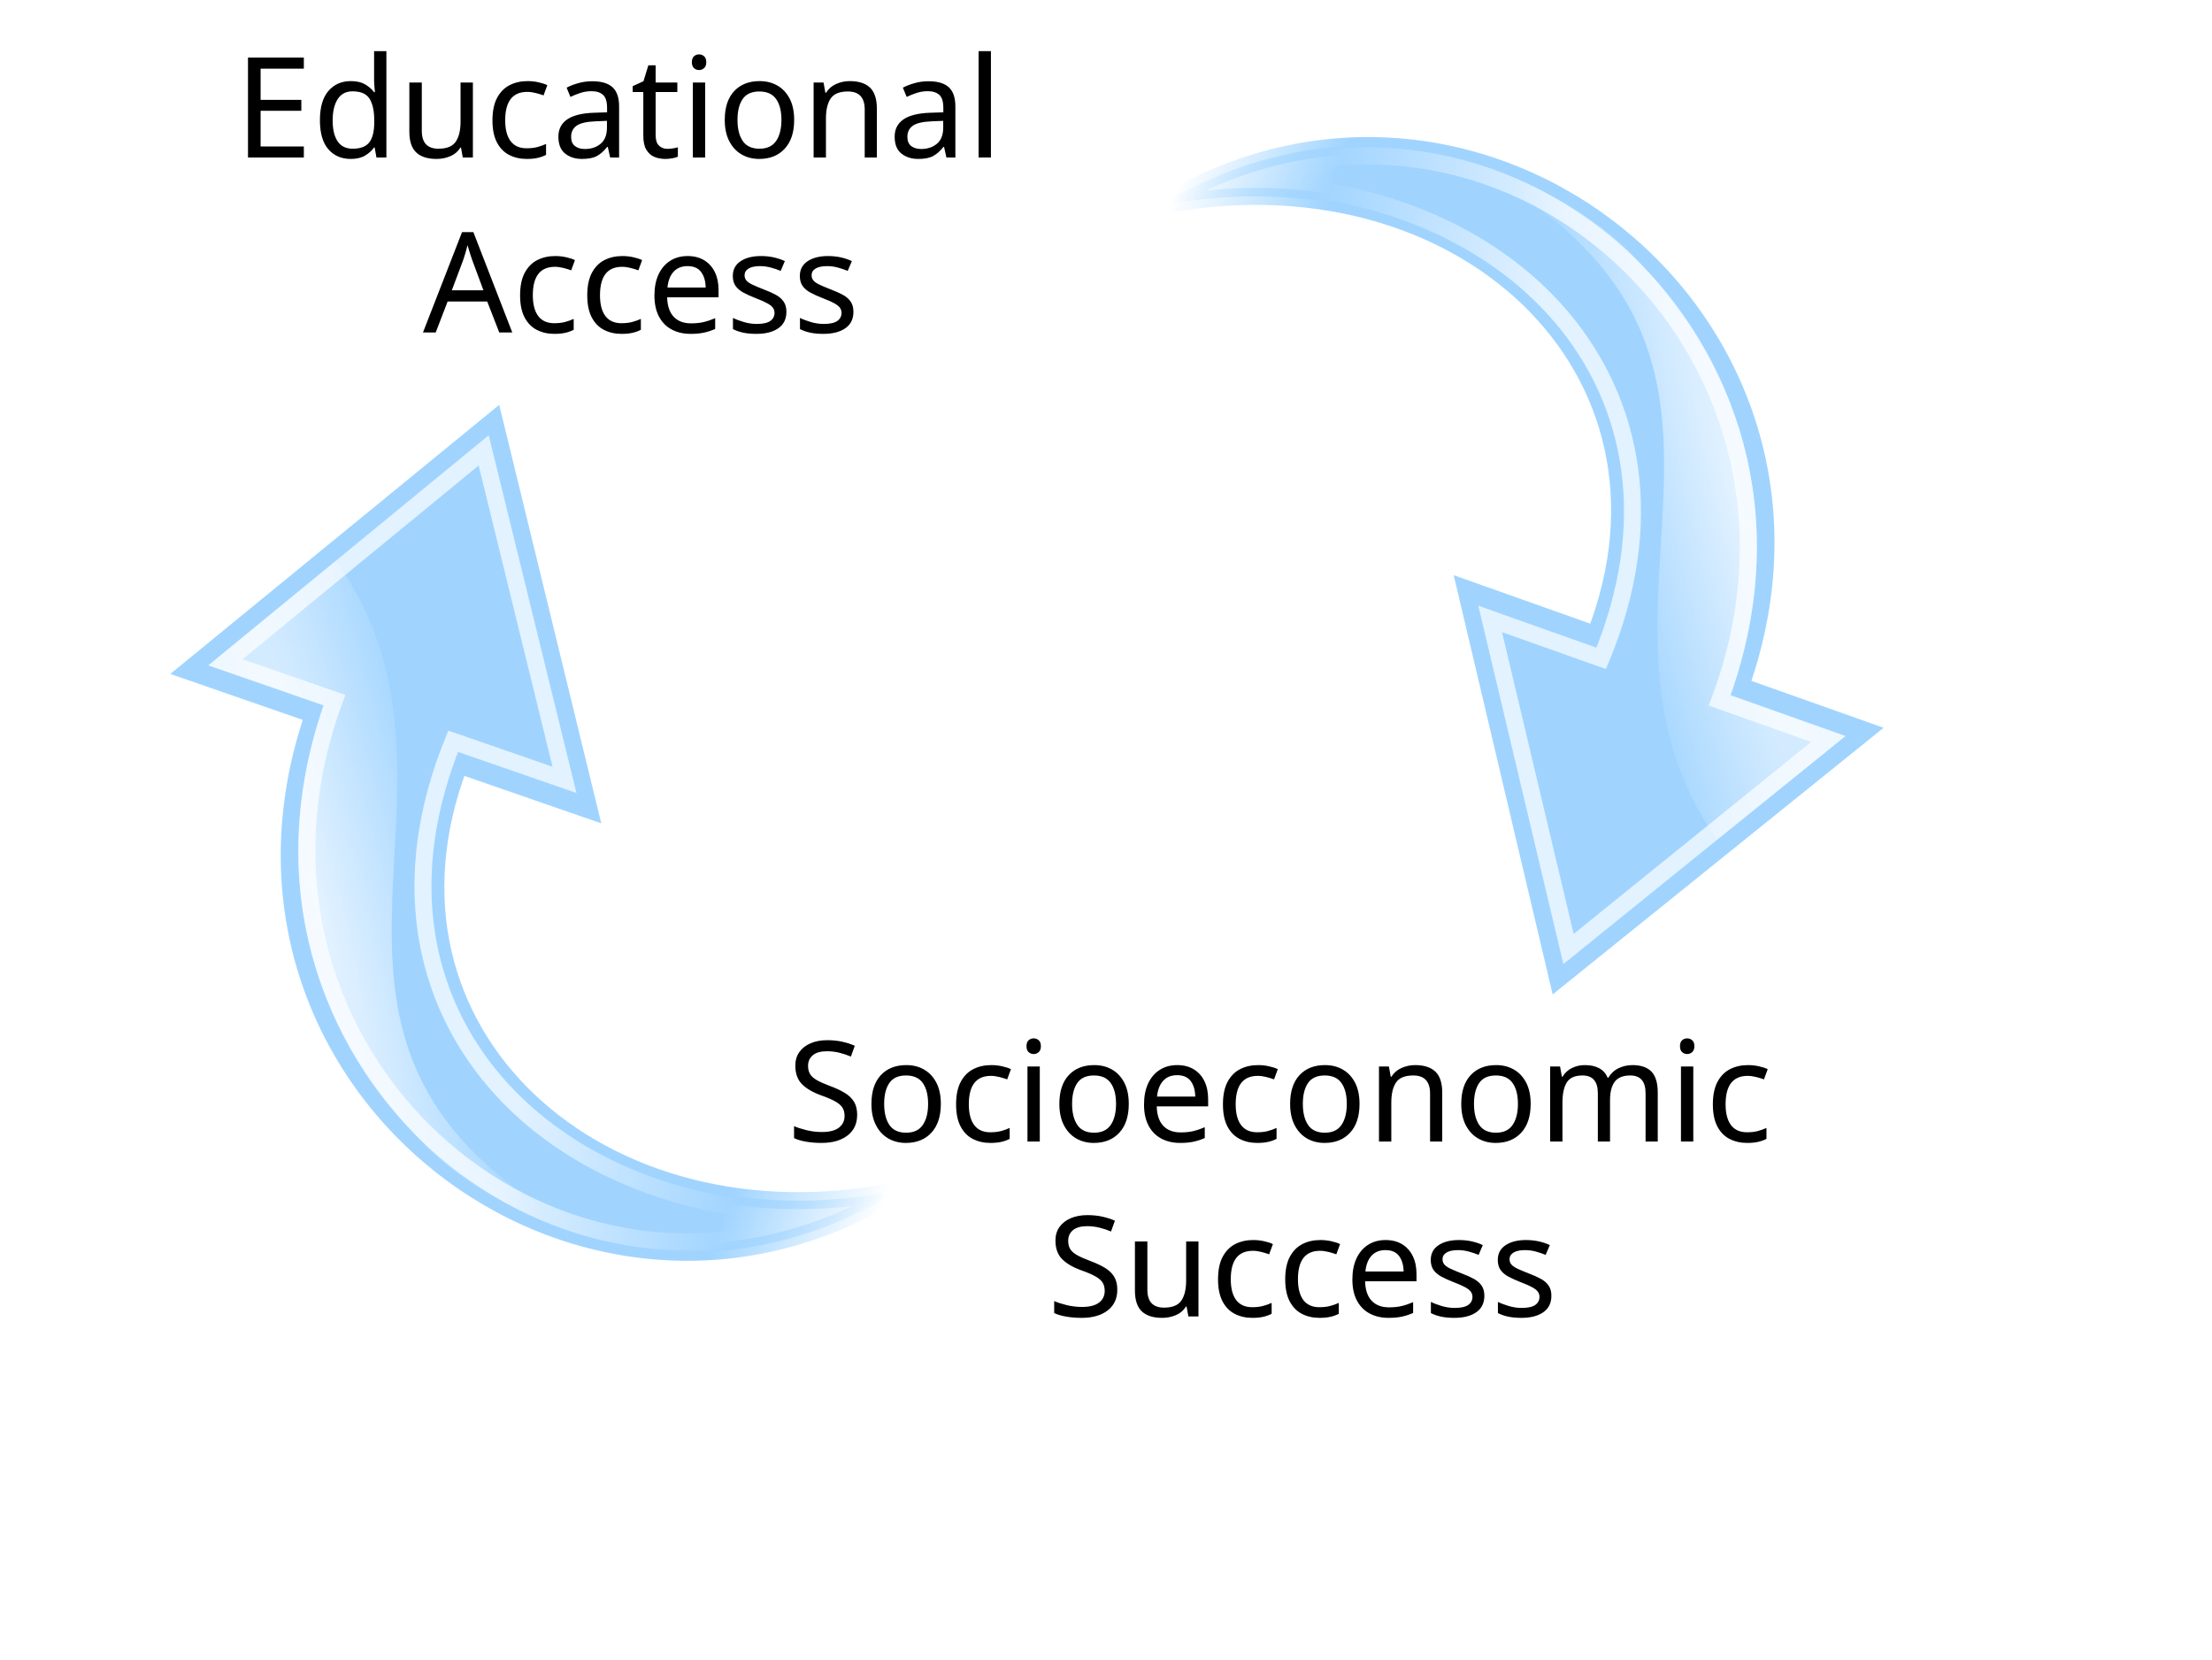
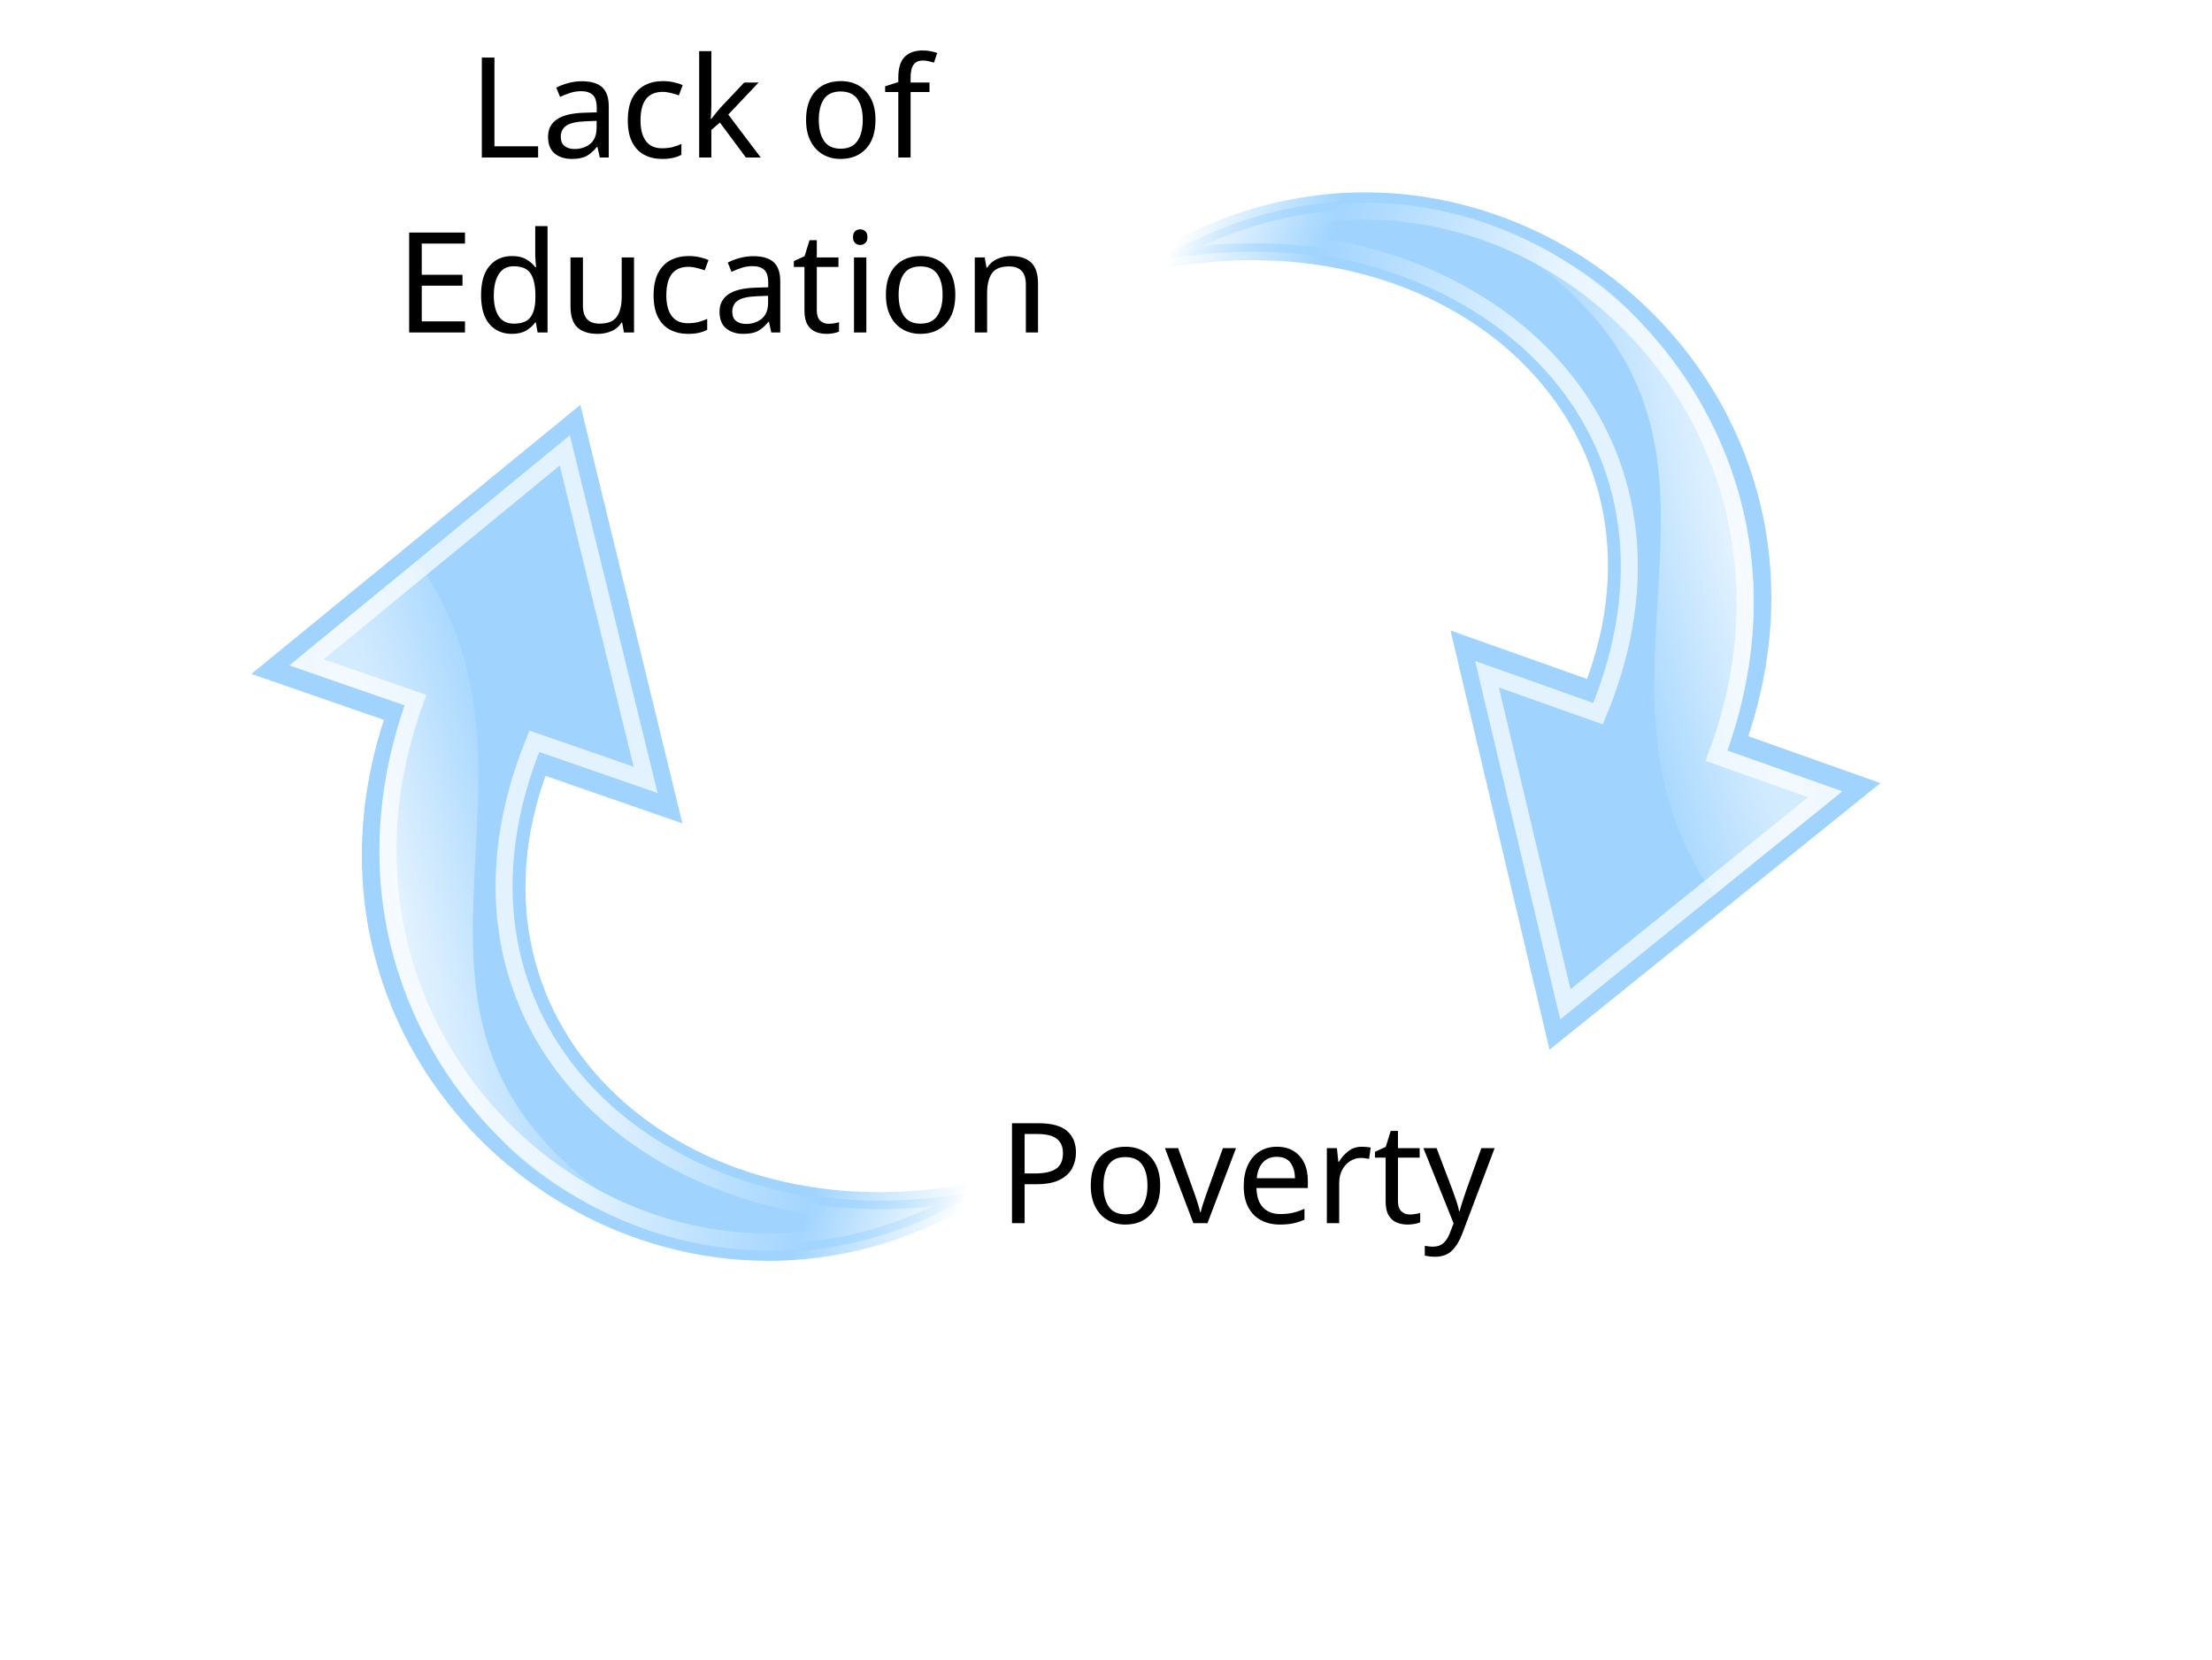
<svg xmlns="http://www.w3.org/2000/svg" xmlns:xlink="http://www.w3.org/1999/xlink" width="1200" height="900" id="svg2" version="1.1">
  <defs id="defs4">
    <radialGradient r="168.075" fy="28.498" fx="456.521" cy="28.498" cx="456.521" gradientTransform="matrix(3.234762,0.3292483,-0.04021934,0.3951426,-1057.371,94.40933)" gradientUnits="userSpaceOnUse" id="radialGradient5350" xlink:href="#linearGradient2326" />
    <linearGradient y2="14.088" x2="2.705" y1="12.175" x1="16.902" gradientTransform="matrix(4.778283,-5.94777,8.471751,6.805984,164.1874,356.128)" gradientUnits="userSpaceOnUse" id="linearGradient5348" xlink:href="#linearGradient2187" />
    <linearGradient y2="61.618" x2="26.5" y1="51.3" x1="26.5" gradientTransform="matrix(-7.228913,-5.80752,-4.077291,5.07521,718.5642,349.7123)" gradientUnits="userSpaceOnUse" id="linearGradient5346" xlink:href="#linearGradient2316" />
    <linearGradient y2="61.618" x2="26.5" y1="51.3" x1="26.5" gradientTransform="matrix(-7.228913,-5.80752,-4.077291,5.07521,718.5642,349.7123)" gradientUnits="userSpaceOnUse" id="linearGradient5344" xlink:href="#linearGradient2308" />
    <linearGradient y2="61.618" x2="26.5" y1="51.3" x1="26.5" gradientTransform="matrix(-7.228913,-5.80752,-4.077291,5.07521,718.5642,349.7123)" gradientUnits="userSpaceOnUse" id="linearGradient5337" xlink:href="#linearGradient2316" />
    <linearGradient y2="61.618" x2="26.5" y1="51.3" x1="26.5" gradientTransform="matrix(-7.228913,-5.80752,-4.077291,5.07521,718.5642,349.7123)" gradientUnits="userSpaceOnUse" id="linearGradient5335" xlink:href="#linearGradient2308" />
    <linearGradient y2="14.088" x2="2.705" y1="12.175" x1="16.902" gradientTransform="matrix(4.778283,-5.94777,8.471751,6.805984,164.1874,356.128)" gradientUnits="userSpaceOnUse" id="linearGradient5332" xlink:href="#linearGradient2187" />
    <radialGradient r="168.075" fy="28.498" fx="456.521" cy="28.498" cx="456.521" gradientTransform="matrix(3.234762,0.3292483,-0.04021934,0.3951426,-1057.371,94.40933)" gradientUnits="userSpaceOnUse" id="radialGradient5329" xlink:href="#linearGradient2326" />
    <radialGradient r="168.075" fy="28.498" fx="456.521" cy="28.498" cx="456.521" gradientTransform="matrix(3.234762,0.3292483,-0.04021934,0.3951426,-1016.175,204.9602)" gradientUnits="userSpaceOnUse" id="radialGradient5326" xlink:href="#linearGradient2326" />
    <linearGradient y2="14.088" x2="2.705" y1="12.175" x1="16.902" gradientTransform="matrix(4.778283,-5.94777,8.471751,6.805984,205.3838,466.6789)" gradientUnits="userSpaceOnUse" id="linearGradient5324" xlink:href="#linearGradient2187" />
    <linearGradient y2="61.618" x2="26.5" y1="51.3" x1="26.5" gradientTransform="matrix(-7.228913,-5.80752,-4.077291,5.07521,759.7605,460.2632)" gradientUnits="userSpaceOnUse" id="linearGradient5322" xlink:href="#linearGradient2316" />
    <linearGradient y2="61.618" x2="26.5" y1="51.3" x1="26.5" gradientTransform="matrix(-7.228913,-5.80752,-4.077291,5.07521,759.7605,460.2632)" gradientUnits="userSpaceOnUse" id="linearGradient5320" xlink:href="#linearGradient2308" />
    <radialGradient xlink:href="#linearGradient2326" id="radialGradient4486" gradientUnits="userSpaceOnUse" gradientTransform="matrix(3.234762,0.3292483,-0.04021934,0.3951426,-1016.175,204.9602)" cx="456.521" cy="28.498" fx="456.521" fy="28.498" r="168.075" />
    <linearGradient id="linearGradient2326">
      <stop style="stop-color:#ffffff;stop-opacity:1;" offset="0" id="stop2328" />
      <stop style="stop-color:#ffffff;stop-opacity:0;" offset="1" id="stop2330" />
    </linearGradient>
    <radialGradient r="168.075" fy="28.498" fx="456.521" cy="28.498" cx="456.521" gradientTransform="matrix(3.234762,0.3292483,-0.04021934,0.3951426,-1016.175,204.9602)" gradientUnits="userSpaceOnUse" id="radialGradient5202" xlink:href="#linearGradient2326" />
    <linearGradient id="linearGradient2187">
      <stop id="stop2189" offset="0" style="stop-color:#ffffff;stop-opacity:1;" />
      <stop id="stop2191" offset="1" style="stop-color:#ffffff;stop-opacity:0;" />
    </linearGradient>
    <linearGradient y2="14.088" x2="2.705" y1="12.175" x1="16.902" gradientTransform="matrix(4.778283,-5.94777,8.471751,6.805984,205.3838,466.6789)" gradientUnits="userSpaceOnUse" id="linearGradient5200" xlink:href="#linearGradient2187" />
    <linearGradient id="linearGradient2316">
      <stop style="stop-color:#41a9ff;stop-opacity:1;" offset="0" id="stop2318" />
      <stop style="stop-color:#41a9ff;stop-opacity:0;" offset="1" id="stop2320" />
    </linearGradient>
    <linearGradient y2="61.618" x2="26.5" y1="51.3" x1="26.5" gradientTransform="matrix(-7.228913,-5.80752,-4.077291,5.07521,759.7605,460.2632)" gradientUnits="userSpaceOnUse" id="linearGradient5198" xlink:href="#linearGradient2316" />
    <linearGradient id="linearGradient2308">
      <stop style="stop-color:#41a9ff;stop-opacity:1;" offset="0" id="stop2310" />
      <stop style="stop-color:#41a9ff;stop-opacity:0;" offset="1" id="stop2312" />
    </linearGradient>
    <linearGradient y2="61.618" x2="26.5" y1="51.3" x1="26.5" gradientTransform="matrix(-7.228913,-5.80752,-4.077291,5.07521,759.7605,460.2632)" gradientUnits="userSpaceOnUse" id="linearGradient5196" xlink:href="#linearGradient2308" />
    <linearGradient y2="61.618" x2="26.5" y1="51.3" x1="26.5" gradientTransform="matrix(-7.228913,-5.80752,-4.077291,5.07521,718.5642,349.7123)" gradientUnits="userSpaceOnUse" id="linearGradient5344-2" xlink:href="#linearGradient2308-2" />
    <linearGradient id="linearGradient2308-2">
      <stop style="stop-color:#41a9ff;stop-opacity:1;" offset="0" id="stop2310-6" />
      <stop style="stop-color:#41a9ff;stop-opacity:0;" offset="1" id="stop2312-3" />
    </linearGradient>
    <linearGradient y2="61.618" x2="26.5" y1="51.3" x1="26.5" gradientTransform="matrix(-7.228913,-5.80752,-4.077291,5.07521,718.5642,349.7123)" gradientUnits="userSpaceOnUse" id="linearGradient5346-0" xlink:href="#linearGradient2316-2" />
    <linearGradient id="linearGradient2316-2">
      <stop style="stop-color:#41a9ff;stop-opacity:1;" offset="0" id="stop2318-1" />
      <stop style="stop-color:#41a9ff;stop-opacity:0;" offset="1" id="stop2320-2" />
    </linearGradient>
    <linearGradient y2="14.088" x2="2.705" y1="12.175" x1="16.902" gradientTransform="matrix(4.778283,-5.94777,8.471751,6.805984,164.1874,356.128)" gradientUnits="userSpaceOnUse" id="linearGradient5348-8" xlink:href="#linearGradient2187-2" />
    <linearGradient id="linearGradient2187-2">
      <stop id="stop2189-4" offset="0" style="stop-color:#ffffff;stop-opacity:1;" />
      <stop id="stop2191-0" offset="1" style="stop-color:#ffffff;stop-opacity:0;" />
    </linearGradient>
    <radialGradient r="168.075" fy="28.498" fx="456.521" cy="28.498" cx="456.521" gradientTransform="matrix(3.234762,0.3292483,-0.04021934,0.3951426,-1057.371,94.40933)" gradientUnits="userSpaceOnUse" id="radialGradient5350-3" xlink:href="#linearGradient2326-7" />
    <linearGradient id="linearGradient2326-7">
      <stop style="stop-color:#ffffff;stop-opacity:1;" offset="0" id="stop2328-4" />
      <stop style="stop-color:#ffffff;stop-opacity:0;" offset="1" id="stop2330-9" />
    </linearGradient>
  </defs>
  <g id="layer1" transform="translate(0,-152.3622)">
-     <g transform="matrix(0.5426171,1.054773,-1.054773,0.5426171,979.2559,-178.2686)" id="layer1-0" style="opacity:0.5">
+     <g transform="matrix(0.5426171,1.054773,-1.054773,0.5426171,977.5417,-148.2686)" id="layer1-0" style="opacity:0.5">
      <g transform="matrix(0.9902902,0.1390156,-0.1390156,0.9902902,52.35573,-52.93357)" id="g5339">
        <path style="color:#000000;fill:url(#linearGradient5344);fill-opacity:1;fill-rule:nonzero;stroke:url(#linearGradient5346);stroke-width:7.77;stroke-linecap:butt;stroke-linejoin:miter;stroke-miterlimit:4;stroke-opacity:1;stroke-dasharray:none;stroke-dashoffset:0;marker:none;visibility:visible;display:block;overflow:visible" d="M 210.336,461.537 C 174.1,294.351 366.423,171.61 505.229,282.69 l 38.226,-47.582 60.877,170.716 -182.723,-19.048 39.421,-49.069 c -99.272,-84.646 -231.147,-14.447 -250.694,123.831 z" id="path1432" />
        <path id="path2177" d="M 210.974,429.601 C 203.049,279.729 381.684,188.363 508.266,293.917 l 33.022,-41.105 51.547,143.823 -154.326,-15.889 33.75,-42.011 c -99.722,-89.177 -221.825,-32.556 -261.286,90.865 z" style="opacity:0.699;color:#000000;fill:none;stroke:url(#linearGradient5348);stroke-width:7.77;stroke-linecap:butt;stroke-linejoin:miter;stroke-miterlimit:10;stroke-opacity:1;stroke-dasharray:none;stroke-dashoffset:0;marker:none;visibility:visible;display:block;overflow:visible" />
        <path style="font-size:medium;font-style:normal;font-variant:normal;font-weight:normal;font-stretch:normal;text-indent:0;text-align:start;text-decoration:none;line-height:normal;letter-spacing:normal;word-spacing:normal;text-transform:none;direction:ltr;block-progression:tb;writing-mode:lr-tb;text-anchor:start;baseline-shift:baseline;opacity:0.699;color:#000000;fill:url(#radialGradient5350);fill-opacity:1;stroke:none;stroke-width:8.266;marker:none;visibility:visible;display:block;overflow:visible;enable-background:accumulate;font-family:Sans;-inkscape-font-specification:Sans" d="m 542.608,244.978 -4.347,5.405 -30.637,38.157 C 443.651,237.473 370.073,232.713 302.846,264.524 c -42.237,19.986 -68.639,61.563 -68.639,61.563 138.433,-132.939 204.765,26.088 333.846,-10.057 z" id="path9796" />
      </g>
    </g>
-     <g transform="matrix(-0.5504605,-1.050701,1.050701,-0.5504605,140.3591,1243.035)" id="layer1-0-9" style="opacity:0.5">
+     <g transform="matrix(-0.5504605,-1.050701,1.050701,-0.5504605,184.3591,1243.035)" id="layer1-0-9" style="opacity:0.5">
      <g transform="matrix(0.9902902,0.1390156,-0.1390156,0.9902902,52.35573,-52.93357)" id="g5339-7">
        <path style="color:#000000;fill:url(#linearGradient5344-2);fill-opacity:1;fill-rule:nonzero;stroke:url(#linearGradient5346-0);stroke-width:7.77;stroke-linecap:butt;stroke-linejoin:miter;stroke-miterlimit:4;stroke-opacity:1;stroke-dasharray:none;stroke-dashoffset:0;marker:none;visibility:visible;display:block;overflow:visible" d="M 210.336,461.537 C 174.1,294.351 366.423,171.61 505.229,282.69 l 38.226,-47.582 60.877,170.716 -182.723,-19.048 39.421,-49.069 c -99.272,-84.646 -231.147,-14.447 -250.694,123.831 z" id="path1432-1" />
        <path id="path2177-8" d="M 210.974,429.601 C 203.049,279.729 381.684,188.363 508.266,293.917 l 33.022,-41.105 51.547,143.823 -154.326,-15.889 33.75,-42.011 c -99.722,-89.177 -221.825,-32.556 -261.286,90.865 z" style="opacity:0.699;color:#000000;fill:none;stroke:url(#linearGradient5348-8);stroke-width:7.77;stroke-linecap:butt;stroke-linejoin:miter;stroke-miterlimit:10;stroke-opacity:1;stroke-dasharray:none;stroke-dashoffset:0;marker:none;visibility:visible;display:block;overflow:visible" />
        <path style="font-size:medium;font-style:normal;font-variant:normal;font-weight:normal;font-stretch:normal;text-indent:0;text-align:start;text-decoration:none;line-height:normal;letter-spacing:normal;word-spacing:normal;text-transform:none;direction:ltr;block-progression:tb;writing-mode:lr-tb;text-anchor:start;baseline-shift:baseline;opacity:0.699;color:#000000;fill:url(#radialGradient5350-3);fill-opacity:1;stroke:none;stroke-width:8.266;marker:none;visibility:visible;display:block;overflow:visible;enable-background:accumulate;font-family:Sans;-inkscape-font-specification:Sans" d="m 542.608,244.978 -4.347,5.405 -30.637,38.157 C 443.651,237.473 370.073,232.713 302.846,264.524 c -42.237,19.986 -68.639,61.563 -68.639,61.563 138.433,-132.939 204.765,26.088 333.846,-10.057 z" id="path9796-2" />
      </g>
    </g>
-     <text xml:space="preserve" style="font-size:47.446px;font-style:normal;font-weight:normal;line-height:125%;letter-spacing:0px;word-spacing:0px;fill:#000000;fill-opacity:1;stroke:none;font-family:Sans" x="378.772" y="237.814" id="text3431">
-       <tspan id="tspan3433" x="378.772" y="237.814" style="font-size:75.914px;text-align:center;text-anchor:middle">Educational</tspan>
-       <tspan x="378.772" y="332.707" id="tspan3435" style="font-size:75.914px;text-align:center;text-anchor:middle">Access</tspan>
+     <text xml:space="preserve" style="font-size:47.446px;font-style:normal;font-weight:normal;line-height:125%;letter-spacing:0px;word-spacing:0px;fill:#000000;fill-opacity:1;stroke:none;font-family:Sans" x="422.772" y="237.814" id="text3431">
+       <tspan x="422.772" y="237.814" id="tspan3435" style="font-size:75.914px;text-align:center;text-anchor:middle">Lack of</tspan>
+       <tspan x="422.772" y="332.707" style="font-size:75.914px;text-align:center;text-anchor:middle" id="tspan3046">Education</tspan>
    </text>
-     <text xml:space="preserve" style="font-size:47.446px;font-style:normal;font-weight:normal;line-height:125%;letter-spacing:0px;word-spacing:0px;fill:#000000;fill-opacity:1;stroke:none;font-family:Sans" x="737.366" y="771.586" id="text3437">
-       <tspan id="tspan3439" x="737.366" y="771.586" style="font-size:75.914px;text-align:center;text-anchor:middle">Socioeconomic</tspan>
-       <tspan x="737.366" y="866.479" id="tspan3441" style="font-size:75.914px;text-align:center;text-anchor:middle">Success</tspan>
+     <text xml:space="preserve" style="font-size:47.446px;font-style:normal;font-weight:normal;line-height:125%;letter-spacing:0px;word-spacing:0px;fill:#000000;fill-opacity:1;stroke:none;font-family:Sans" x="707.081" y="815.872" id="text3437">
+       <tspan x="707.081" y="815.872" id="tspan3441" style="font-size:75.914px;text-align:center;text-anchor:middle">Poverty</tspan>
    </text>
  </g>
</svg>
